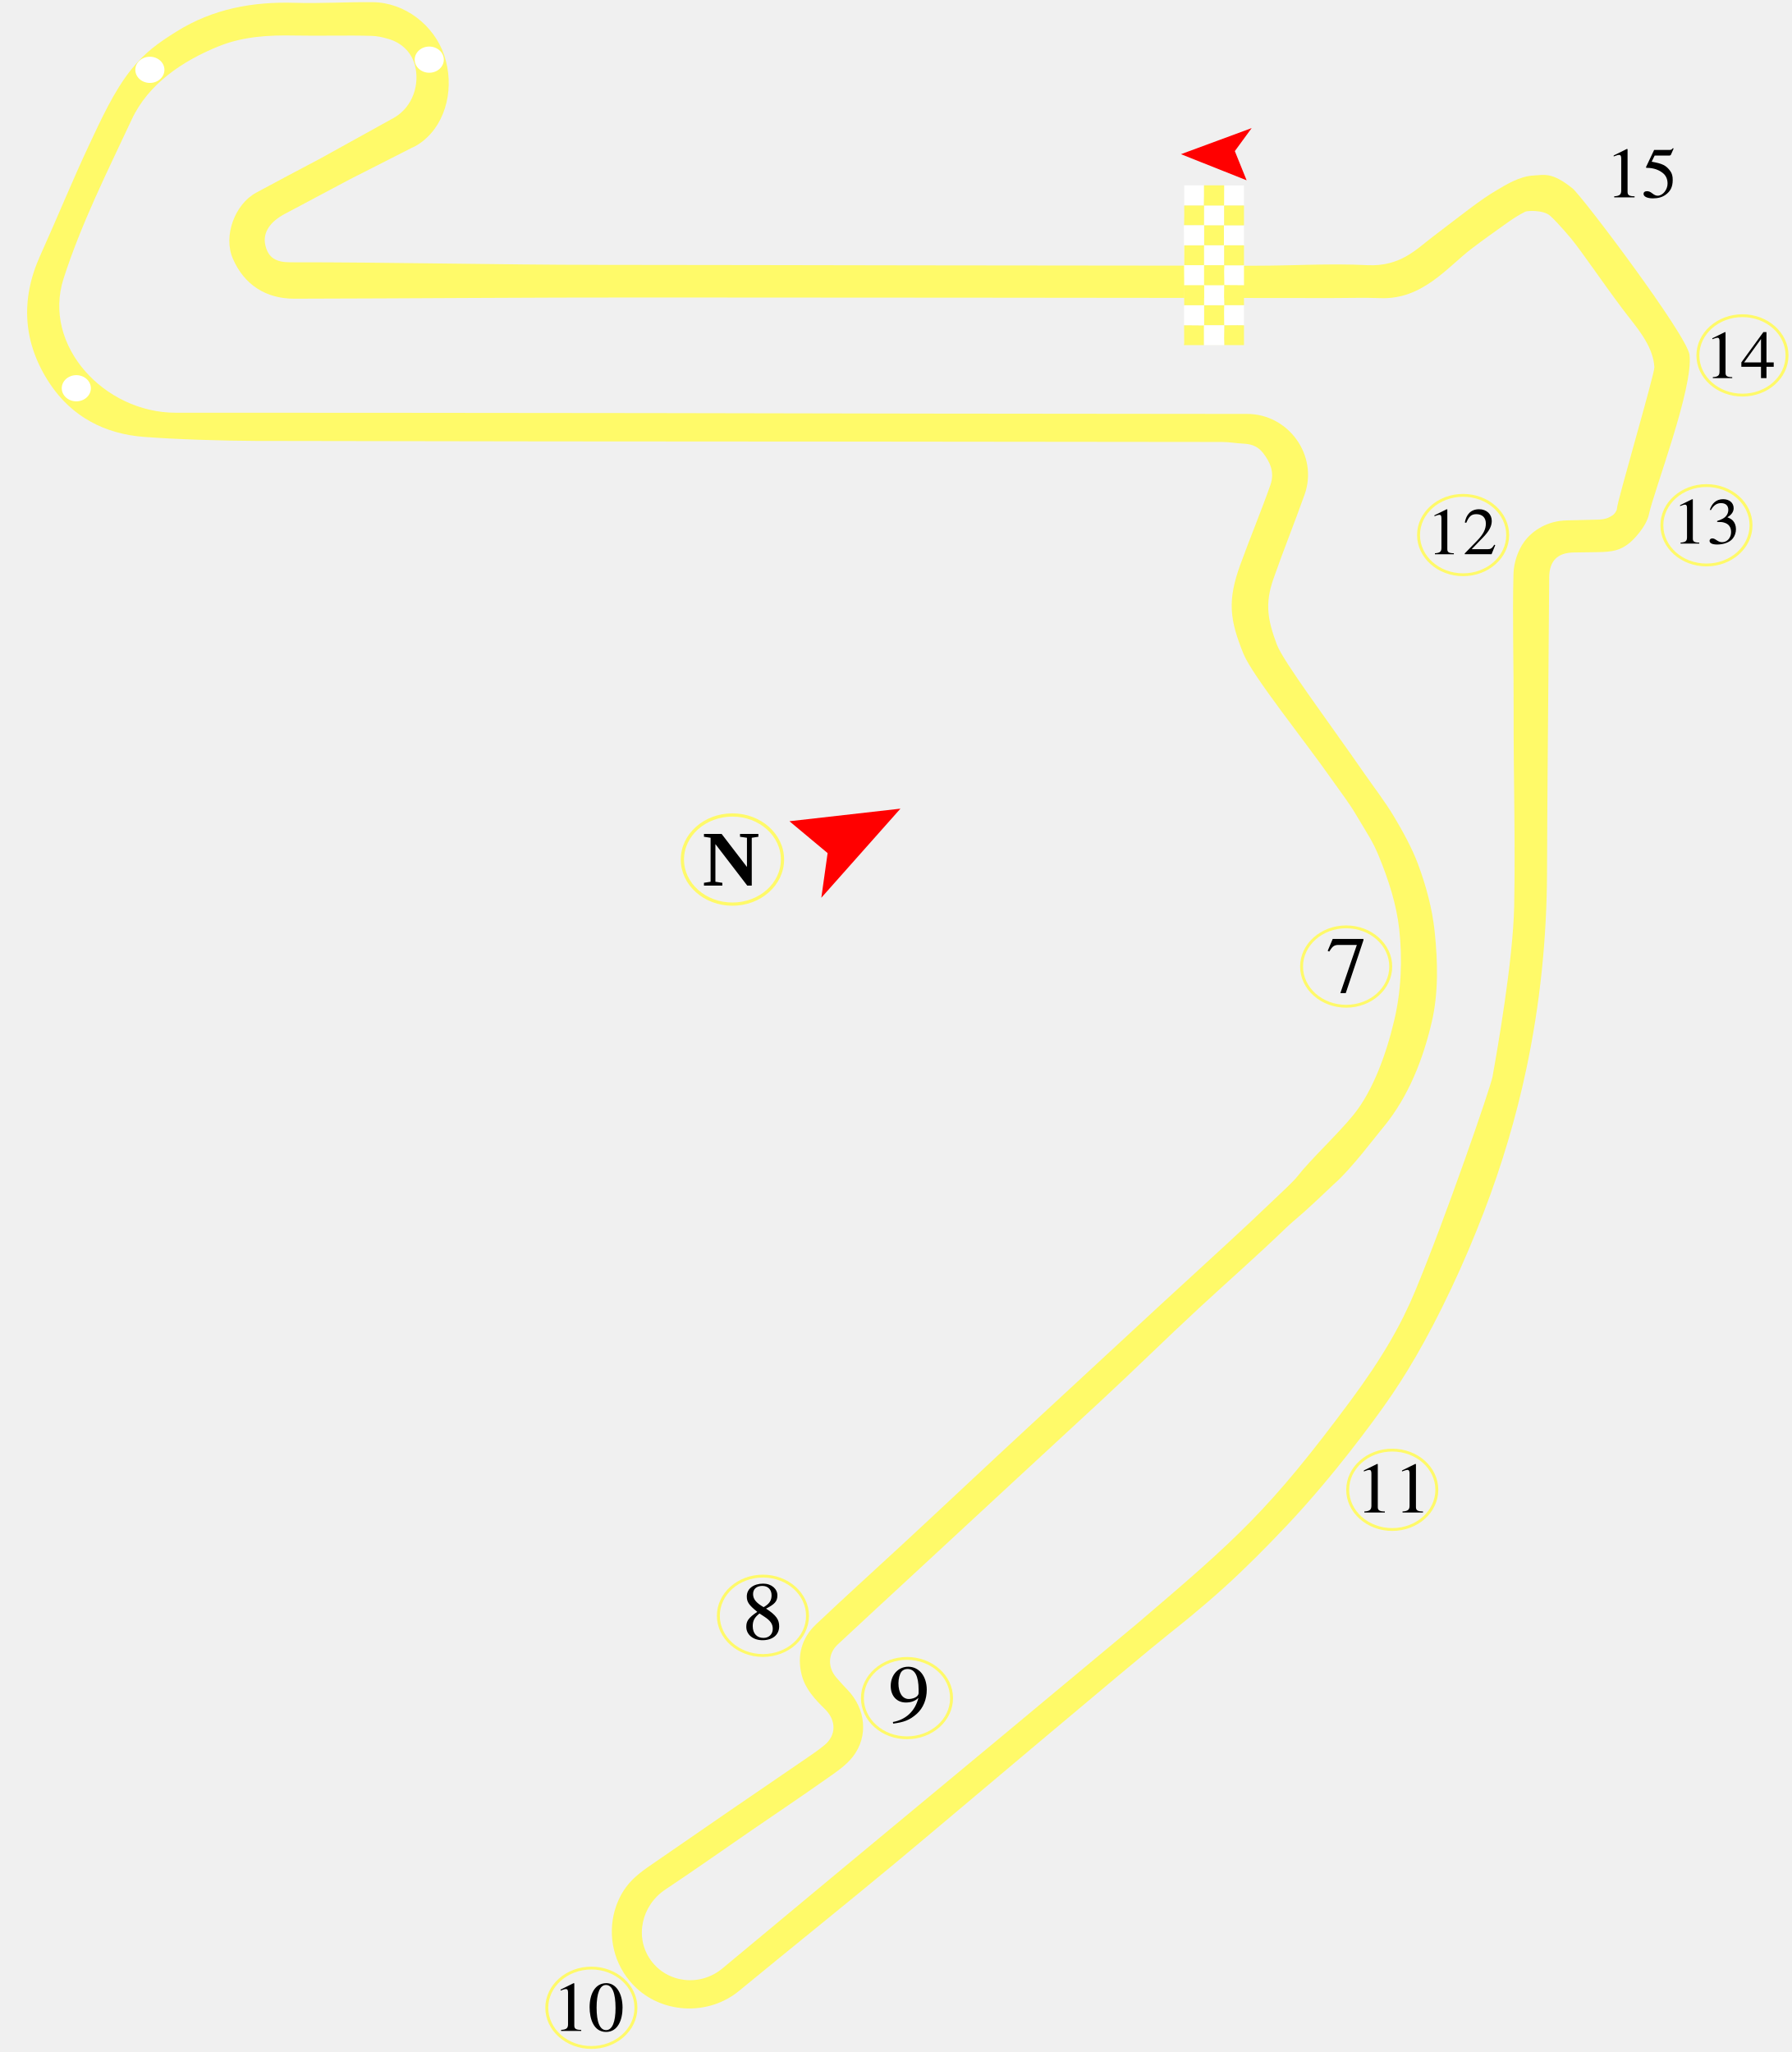
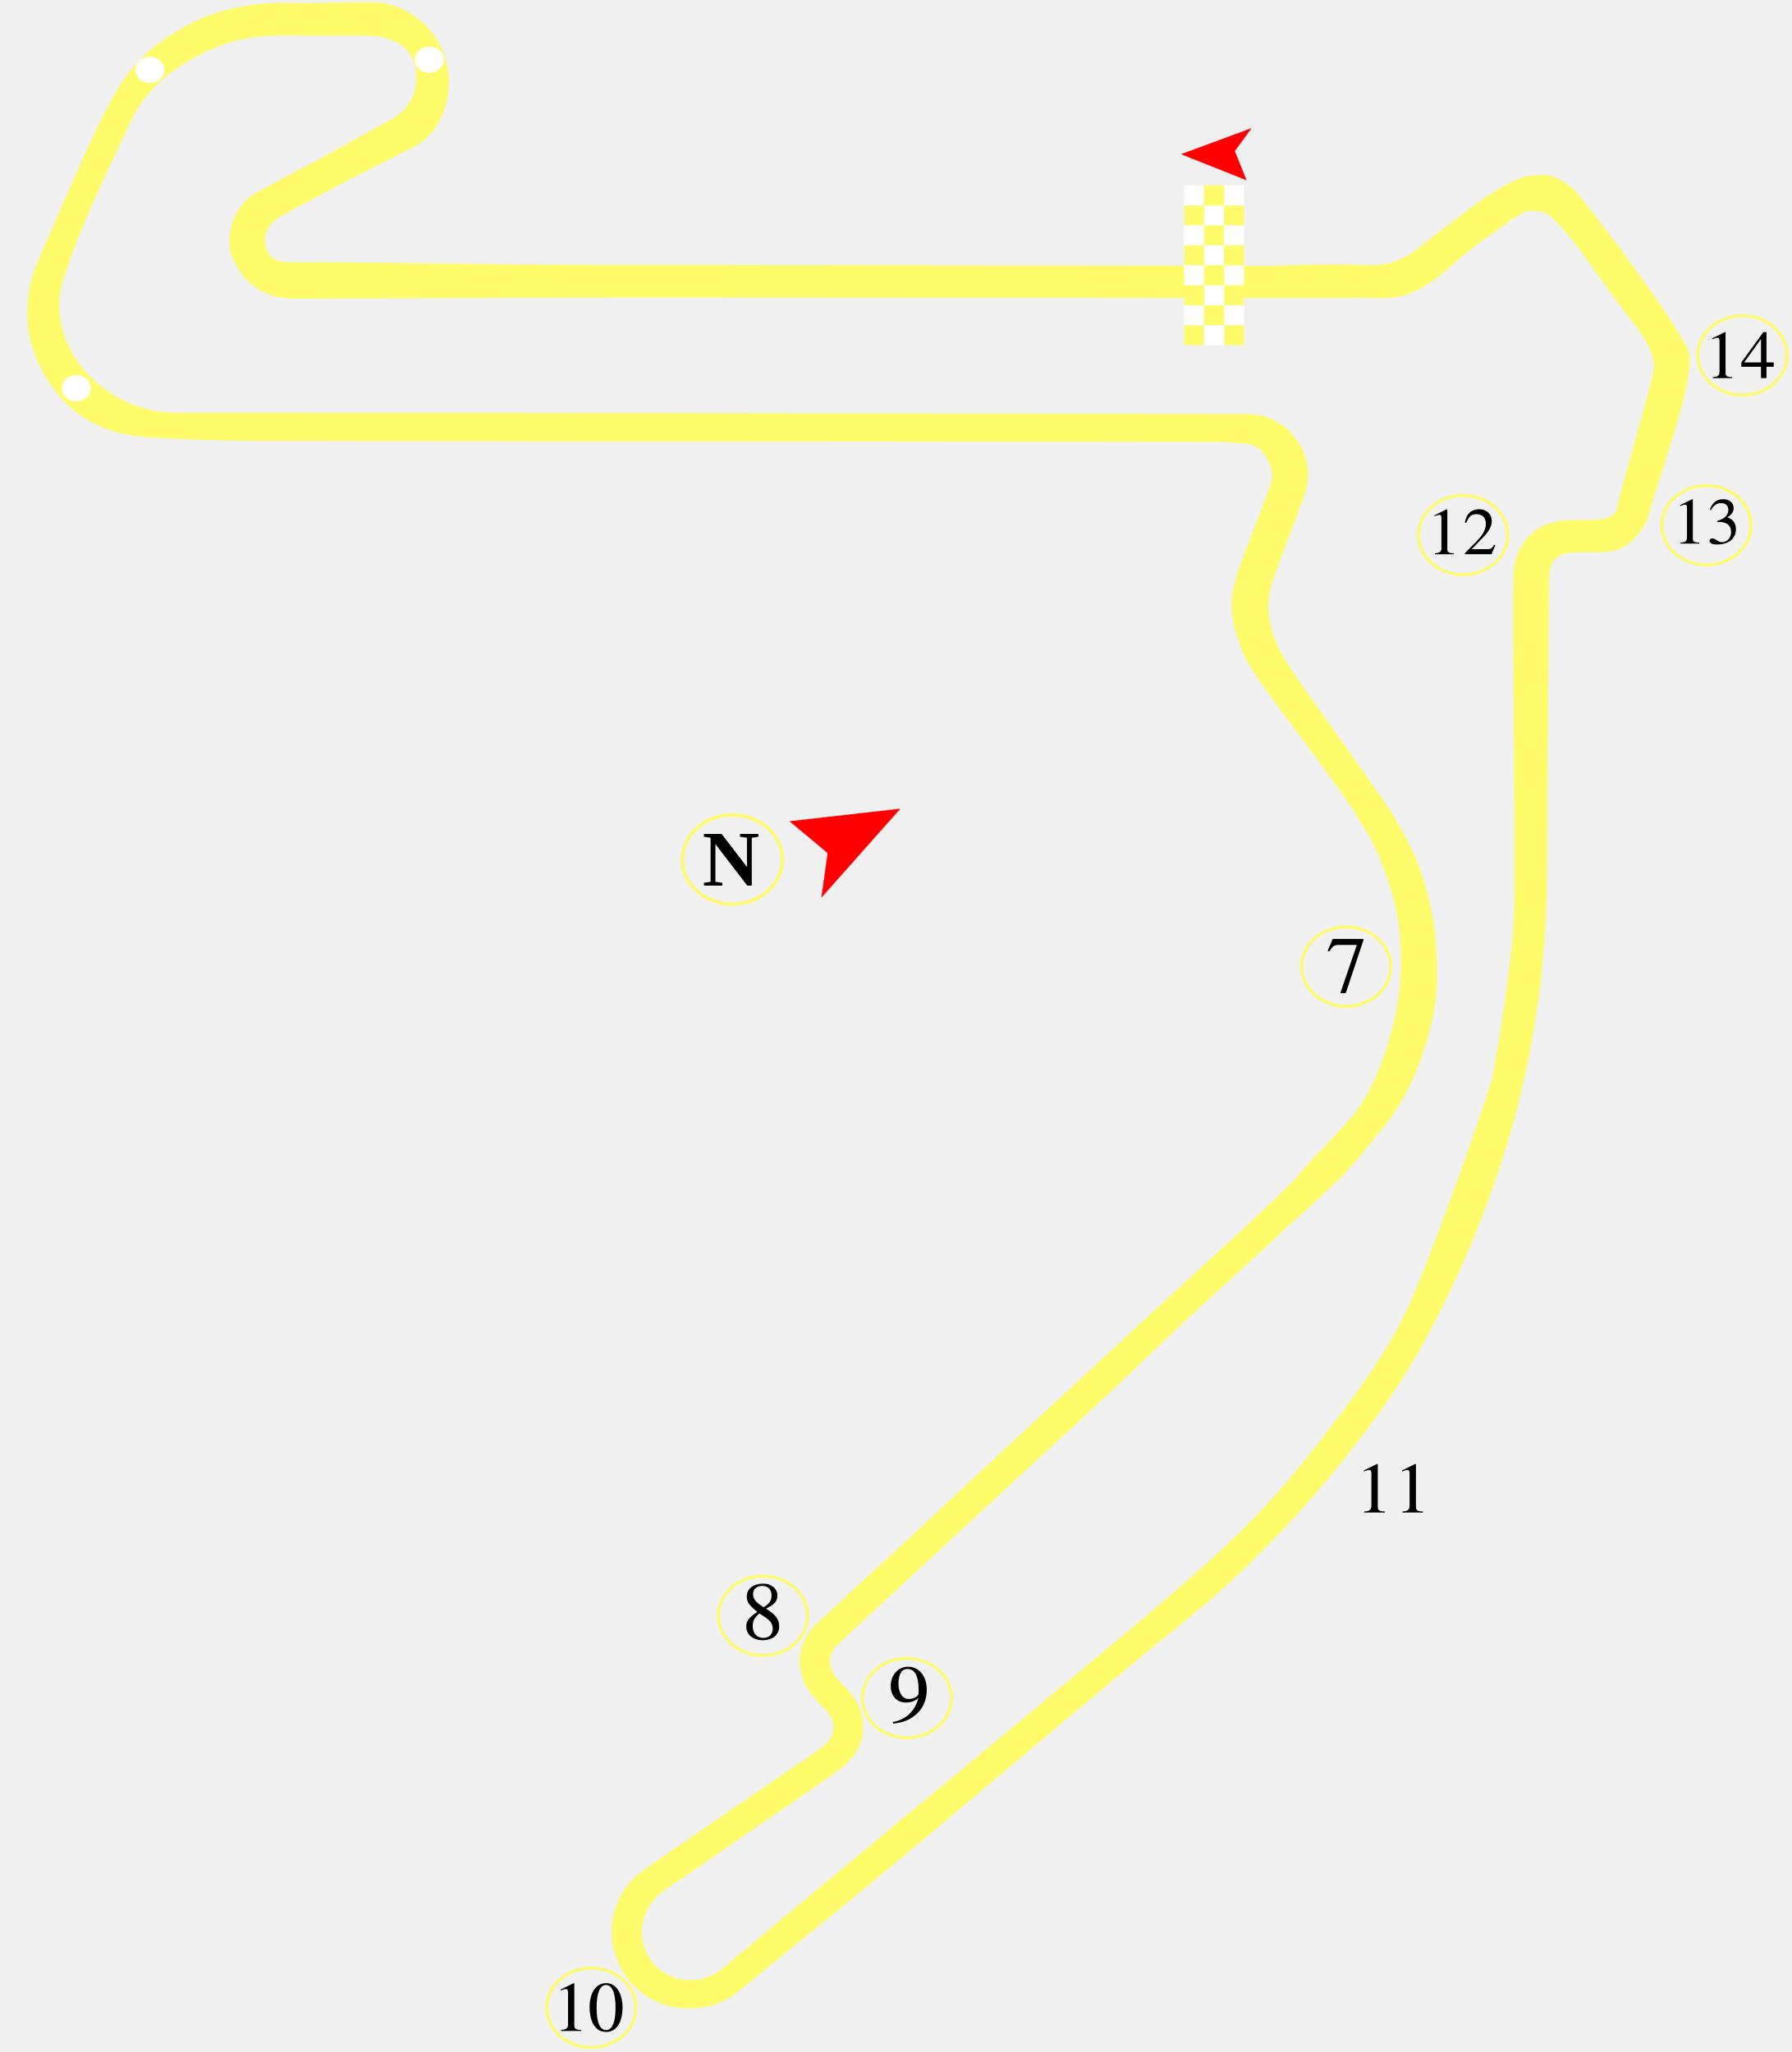
<svg xmlns="http://www.w3.org/2000/svg" width="230.373mm" height="263.863mm" viewBox="0 0 230.373 263.863" version="1.1" id="svg1" xml:space="preserve">
  <defs id="defs1" />
  <g id="layer1" transform="translate(58.30594,94.57387)">
    <g id="g34" transform="matrix(1.914917,0,0,1.914917,-92.89046,-26.63857)">
      <path style="font-size:4.237px;fill:#ff0000;stroke:none;stroke-width:1.027;stroke-dasharray:none" d="m 77.123,19.48 -5.233,6.073 0.416,-3.043 -2.525,-2.172 z" id="path22" transform="matrix(1.015067,0,0,0.9851566,0.2338607,-0.3661521)" />
      <g id="g33" transform="matrix(0.5863315,0,0,0.5863315,1.79094,31.65331)">
        <path style="font-weight:bold;font-size:9.033px;font-family:'Nimbus Roman No9 L';-inkscape-font-specification:'Nimbus Roman No9 L Bold';stroke-width:2.266" d="m 113.285,-18.544 -0.794,-0.115 v -0.322 h 2.104 v 0.322 l -0.759,0.115 v 5.478 h -0.516 l -3.648,-4.755 v 4.314 l 0.794,0.119 v 0.322 h -2.104 v -0.322 l 0.759,-0.119 v -5.037 l -0.759,-0.115 v -0.322 h 2.025 l 2.898,3.78 z" id="text33" />
        <ellipse style="fill:none;stroke:#fffa69;stroke-width:0.371;stroke-dasharray:none" id="ellipse33" cx="111.623" cy="-16.05" rx="5.731" ry="5.105" />
      </g>
    </g>
    <g id="layer1-5" transform="translate(-193.3339,-234.0117)" />
    <path id="path1" d="m -7.644,-79.433 c 2.471,-1.427 3.334,-4.38 2.671,-6.801 -0.468,-1.71 -1.793,-2.882 -3.409,-3.34 -0.836,-0.237 -1.375,-0.362 -2.157,-0.387 -2.941,-0.094 -6.631,0.023 -9.945,-0.044 -3.31,-0.066 -6.585,0.124 -9.683,1.374 -4.68,1.889 -9.068,4.85 -11.197,9.41 -3.029,6.489 -6.492,13.367 -8.771,20.479 -2.755,8.599 5.226,17.239 14.425,17.242 8.596,0.003 17.192,7.59e-4 25.788,0.007 11.883,0.009 23.765,0.019 35.648,0.037 11.56,0.017 23.121,0.049 34.681,0.065 13.878,0.019 27.755,0.027 41.632,0.042 5.345,0.006 9.181,5.362 7.39,10.38 -1.293,3.623 -2.734,7.194 -4.003,10.825 -1.125,3.219 -0.74,5.297 0.449,8.479 0.797,2.133 6.832,10.185 11.194,16.487 1.298,1.876 2.686,3.65 3.865,5.622 1.004,1.679 2.303,3.993 3.098,6.145 1.027,2.776 1.815,5.679 2.123,8.623 0.405,3.876 0.506,7.891 -0.385,11.685 -1.116,4.75 -2.96,9.467 -6.081,13.314 -1.097,1.287 -4.197,5.489 -6.53,7.518 -0.325,0.32 -2.684,2.55 -3.736,3.488 -0.637,0.568 -1.741,1.487 -2.311,2.037 -3.856,3.717 -7.28,6.698 -11.213,10.337 -4.382,4.053 -8.236,7.877 -12.615,11.933 -3.629,3.361 -7.267,6.713 -10.897,10.072 -4.402,4.073 -8.802,8.149 -13.202,12.224 -3.262,3.021 -6.533,6.033 -9.782,9.068 -1.264,1.181 -1.313,2.944 -0.168,4.265 0.46,0.531 0.934,1.053 1.422,1.559 2.337,2.422 2.739,5.961 0.695,8.6 -0.921,1.19 -2.289,2.068 -3.547,2.956 -3.182,2.247 -6.418,4.415 -9.629,6.621 -3.645,2.504 -7.255,5.059 -10.936,7.509 -3.087,2.055 -3.983,6.175 -1.863,9.102 2.125,2.934 6.327,3.426 9.197,1.048 4.661,-3.862 9.303,-7.746 13.959,-11.614 7.131,-5.925 14.266,-11.846 21.401,-17.766 1.315,-1.092 17.442,-14.511 18.046,-15.027 12.737,-10.868 16.914,-14.524 27.301,-28.521 4.212,-5.676 6.599,-9.929 8.371,-14.192 3.954,-9.513 9.703,-26.226 9.94,-27.543 0.586,-3.258 2.647,-14.92 2.786,-21.946 0.167,-8.418 -0.095,-16.621 -0.069,-25.042 0.018,-5.78 -0.169,-11.951 -0.021,-17.678 0.036,-1.399 0.555,-3.005 1.382,-4.134 1.134,-1.549 3.103,-2.694 5.443,-2.741 1.29,-0.026 2.756,-0.066 4.046,-0.1 1.072,-0.029 1.495,-0.31 1.905,-0.581 0.208,-0.138 0.537,-0.579 0.533,-0.87 -0.01,-0.775 4.854,-17.323 4.807,-18.148 -0.164,-2.875 -2.42,-5.26 -4.047,-7.431 -2.81,-3.751 -5.142,-7.24 -6.601,-9.041 0,0 -1.731,-2.092 -2.759,-3.007 -0.868,-0.772 -2.942,-0.646 -3.193,-0.521 -0.931,0.468 -1.646,0.949 -2.557,1.597 -0.627,0.446 -1.354,0.967 -2.278,1.631 -0.582,0.418 -1.326,0.97 -2.067,1.532 -3.058,2.319 -6.285,6.557 -11.678,6.357 -2.14,-0.079 -4.284,-0.007 -6.426,-0.009 -15.316,-0.017 -30.632,-0.035 -45.948,-0.048 -14.053,-0.011 -28.105,-0.013 -42.158,-0.025 -14.377,-0.013 -30.813,0.127 -45.19,0.153 -3.59,0.006 -6.436,-1.777 -7.888,-5.192 -1.228,-2.886 0.262,-6.937 3.009,-8.433 2.763,-1.504 5.552,-2.96 8.33,-4.437 m 3.718,2.715 c -2.854,1.518 -5.525,2.945 -8.382,4.459 -1.729,0.916 -2.887,2.302 -2.473,4.04 0.375,1.571 1.335,2.171 3.189,2.169 12.528,-0.016 27.115,0.328 39.643,0.332 13.585,0.004 27.17,0.042 40.755,0.06 14.553,0.019 29.106,0.036 43.659,0.047 4.987,0.004 9.485,-0.312 14.471,-0.071 4.199,0.203 6.279,-2.053 8.29,-3.58 4.028,-3.059 6.204,-4.832 8.36,-6.088 1.065,-0.62 2.865,-1.779 4.71,-1.861 1.349,-0.06 2.309,-0.488 4.973,1.645 1.258,1.007 14.718,18.872 15.052,21.4 0.552,4.19 -4.596,17.569 -5.216,20.535 -0.325,1.554 -2.003,3.341 -2.718,3.845 -0.977,0.69 -1.739,0.985 -3.89,1.007 -1.027,0.011 -2.054,0.03 -3.082,0.044 -2.053,0.03 -3.107,1.084 -3.129,3.165 -0.036,3.491 -0.059,6.983 -0.085,10.475 -0.069,9.154 -0.167,18.307 -0.196,27.461 -0.027,8.544 -0.897,16.992 -2.669,25.348 -1.322,6.23 -3.152,12.351 -5.413,18.258 -1.291,3.373 -2.671,6.634 -4.233,9.936 -3.261,6.895 -6.004,11.412 -8.646,15.123 -1.29,1.813 -6.347,8.831 -12.427,15.279 -2.643,2.803 -5.355,5.526 -7.849,7.794 -3.364,3.06 -6.237,5.313 -7.107,6.004 -5.012,3.98 -28.443,23.859 -35.598,29.802 -6.48,5.382 -13.442,10.966 -19.946,16.319 -3.836,3.158 -9.603,2.967 -13.179,-0.348 -2.642,-2.45 -3.681,-6.056 -2.948,-9.4 0.277,-1.263 0.793,-2.491 1.598,-3.592 1.014,-1.385 2.427,-2.316 3.806,-3.263 3.284,-2.253 6.416,-4.429 9.699,-6.684 3.21,-2.206 6.604,-4.505 9.814,-6.711 0.771,-0.53 1.474,-1.012 2.195,-1.606 1.543,-1.271 1.522,-3.184 0.081,-4.61 -1.306,-1.292 -2.543,-2.586 -3.009,-4.415 -0.627,-2.459 -0.008,-4.752 1.817,-6.48 3.675,-3.481 7.468,-6.912 11.184,-10.349 5.498,-5.086 10.661,-9.97 16.161,-15.054 5.887,-5.441 11.155,-10.334 17.042,-15.774 3.424,-3.164 8.174,-7.478 11.479,-10.575 0.935,-0.876 1.963,-1.871 2.752,-2.611 1.124,-1.053 2.845,-2.676 3.289,-3.25 1.715,-2.213 5.152,-5.38 7.23,-7.937 2.51,-3.089 4.244,-7.911 5.253,-12.233 0.883,-3.783 1.043,-7.776 0.619,-11.637 -0.353,-3.217 -1.383,-6.357 -2.607,-9.354 -0.8,-1.959 -1.42,-2.79 -3.066,-5.561 -0.809,-1.362 -1.881,-2.74 -3.065,-4.43 -3.379,-4.825 -10.127,-13.223 -11.277,-16.04 -1.805,-4.421 -2.079,-6.905 -0.419,-11.473 1.273,-3.506 2.634,-6.75 3.877,-10.266 0.6,-1.697 -0.142,-3.063 -0.935,-4.088 -0.549,-0.711 -1.276,-1.162 -2.521,-1.218 -1.113,-0.05 -1.733,-0.215 -2.848,-0.216 -15.785,-0.017 -31.57,-0.037 -47.355,-0.05 -13.086,-0.012 -26.172,-0.012 -39.257,-0.026 -12.527,-0.013 -25.055,-0.031 -37.582,-0.06 -4.107,-0.009 -10.289,-0.204 -14.373,-0.519 -4.996,-0.385 -9.226,-2.587 -12.043,-6.81 -3.477,-5.212 -3.843,-10.801 -1.26,-16.51 2.117,-4.679 4.128,-9.634 6.313,-14.279 1.469,-3.122 3.184,-6.91 5.413,-9.668 1.766,-2.185 3.415,-3.367 5.801,-4.858 4.678,-2.923 9.8,-3.857 15.241,-3.689 3.337,0.104 6.683,-0.121 10.023,-0.081 4.066,0.049 7.844,2.934 9.158,6.846 1.315,3.916 0.373,8.573 -2.792,11.049 -0.366,0.286 -0.804,0.59 -1.384,0.832" style="fill:#fffa69;fill-opacity:1;fill-rule:nonzero;stroke:none;stroke-width:0.353" />
    <g id="text20" style="font-size:4.237px;stroke-width:0.353" transform="matrix(1.015067,0,0,0.9851566,0.2338608,-0.3661525)">
      <path style="fill:#ff0000;stroke:none;stroke-width:1.245;stroke-dasharray:none" d="m 91.915,-75.502 8.958,-3.407 -2.133,3.006 1.493,3.808 z" id="path21" />
      <path style="font-size:15.184px;font-family:STIX;stroke-width:0.249" d="m 41.024,116.653 c 0,-0.856 -0.343,-1.434 -1.659,-2.312 1.06,-0.567 1.434,-0.931 1.434,-1.734 0,-0.835 -0.739,-1.531 -1.798,-1.531 -1.188,0 -2.077,0.642 -2.077,1.67 0,0.696 0.225,1.103 1.327,2.012 -1.145,0.803 -1.392,1.22 -1.392,1.959 0,1.006 0.846,1.745 2.055,1.745 1.285,0 2.109,-0.706 2.109,-1.809 z m -0.963,-4.046 c 0,0.664 -0.278,1.113 -1.006,1.541 -0.942,-0.557 -1.338,-1.049 -1.338,-1.713 0,-0.664 0.46,-1.06 1.177,-1.06 0.728,0 1.167,0.492 1.167,1.231 z m -0.899,2.794 c 0.728,0.492 1.049,0.921 1.049,1.584 0,0.696 -0.482,1.177 -1.177,1.177 -0.814,0 -1.359,-0.557 -1.359,-1.541 0,-0.696 0.225,-1.135 0.856,-1.649 z" id="path8" />
      <path style="font-size:15.184px;font-family:STIX;stroke-width:0.247" d="m 55.461,129.35 c 1.383,-0.192 2.075,-0.447 2.98,-1.266 0.851,-0.777 1.277,-1.937 1.277,-3.16 0,-0.894 -0.255,-1.66 -0.681,-2.192 -0.415,-0.511 -0.99,-0.809 -1.671,-0.809 -1.266,0 -2.213,1.075 -2.213,2.511 0,1.298 0.766,2.16 1.915,2.16 0.628,0 1.139,-0.16 1.596,-0.607 -0.426,1.745 -1.617,2.862 -3.235,3.15 z m 3.224,-4.012 c 0,0.564 -0.777,0.798 -1.245,0.798 -0.798,0 -1.309,-0.798 -1.309,-2.064 0,-0.575 0.16,-1.202 0.372,-1.49 0.181,-0.234 0.458,-0.362 0.777,-0.362 0.926,0 1.405,0.915 1.405,2.703 z" id="path9" />
      <path style="font-size:15.184px;font-family:STIX;stroke-width:0.215" d="m 15.951,169.464 v -0.138 c -0.692,0 -0.877,-0.166 -0.877,-0.563 v -5.51 l -0.083,-0.028 -1.652,0.84 v 0.129 l 0.249,-0.092 c 0.166,-0.065 0.323,-0.111 0.415,-0.111 0.194,0 0.277,0.138 0.277,0.452 v 4.144 c 0,0.508 -0.194,0.701 -0.877,0.738 v 0.138 z m 5.233,-3.046 c 0,-1.892 -0.84,-3.193 -2.049,-3.193 -1.486,0 -2.123,1.504 -2.123,3.138 0,1.514 0.508,3.23 2.086,3.23 1.504,0 2.086,-1.587 2.086,-3.175 z m -0.886,0.046 c 0,1.827 -0.415,2.889 -1.2,2.889 -0.794,0 -1.2,-1.052 -1.2,-2.926 0,-1.874 0.415,-2.963 1.181,-2.963 0.812,0 1.218,1.08 1.218,3 z" id="path10" />
      <path style="font-size:15.184px;font-family:STIX;stroke-width:0.202" d="m 126.481,-23.285 v -0.13 c -0.651,0 -0.825,-0.156 -0.825,-0.53 v -5.185 l -0.078,-0.026 -1.555,0.79 v 0.122 l 0.234,-0.087 c 0.156,-0.061 0.304,-0.104 0.391,-0.104 0.182,0 0.261,0.13 0.261,0.426 v 3.899 c 0,0.478 -0.182,0.66 -0.825,0.695 v 0.13 z m 5.246,-1.19 -0.122,-0.052 c -0.287,0.486 -0.469,0.582 -0.834,0.582 h -2.032 l 1.433,-1.529 c 0.773,-0.816 1.112,-1.468 1.112,-2.154 0,-0.86 -0.625,-1.529 -1.607,-1.529 -1.068,0 -1.624,0.712 -1.806,1.728 l 0.182,0.043 c 0.347,-0.851 0.651,-1.129 1.277,-1.129 0.738,0 1.207,0.434 1.207,1.225 0,0.738 -0.313,1.398 -1.129,2.258 l -1.546,1.641 v 0.104 h 3.396 z" id="path12" />
      <path style="font-size:15.184px;font-family:STIX;stroke-width:0.199" d="m 157.568,-24.675 v -0.129 c -0.643,0 -0.815,-0.154 -0.815,-0.523 v -5.119 l -0.077,-0.026 -1.535,0.78 v 0.12 l 0.231,-0.086 c 0.154,-0.06 0.3,-0.103 0.386,-0.103 0.18,0 0.257,0.129 0.257,0.42 v 3.85 c 0,0.472 -0.18,0.652 -0.815,0.686 v 0.129 z m 1.475,-4.373 c 0.352,-0.634 0.746,-0.909 1.277,-0.909 0.566,0 0.926,0.292 0.926,0.875 0,0.523 -0.274,0.909 -0.694,1.149 -0.171,0.103 -0.394,0.197 -0.72,0.309 v 0.12 c 0.489,0 0.686,0.026 0.875,0.086 0.592,0.171 0.892,0.592 0.892,1.243 0,0.729 -0.48,1.312 -1.115,1.312 -0.24,0 -0.42,-0.043 -0.737,-0.266 -0.24,-0.171 -0.377,-0.223 -0.523,-0.223 -0.197,0 -0.352,0.129 -0.352,0.309 0,0.309 0.334,0.489 0.96,0.489 0.763,0 1.578,-0.249 1.989,-0.797 0.249,-0.326 0.394,-0.746 0.394,-1.2 0,-0.446 -0.137,-0.84 -0.377,-1.106 -0.18,-0.189 -0.334,-0.292 -0.712,-0.454 0.574,-0.343 0.797,-0.772 0.797,-1.183 0,-0.703 -0.54,-1.175 -1.337,-1.175 -0.892,0 -1.432,0.574 -1.68,1.389 z" id="path13" />
      <path style="font-size:15.184px;font-family:STIX;stroke-width:0.207" d="m 161.742,-46.27 v -0.133 c -0.667,0 -0.845,-0.16 -0.845,-0.543 v -5.31 l -0.08,-0.027 -1.592,0.809 v 0.125 l 0.24,-0.089 c 0.16,-0.062 0.311,-0.107 0.4,-0.107 0.187,0 0.267,0.133 0.267,0.436 v 3.993 c 0,0.489 -0.187,0.676 -0.845,0.712 v 0.133 z m 5.256,-1.485 v -0.569 h -0.916 v -3.958 h -0.391 l -2.793,3.958 v 0.569 h 2.49 v 1.485 h 0.694 v -1.485 z m -1.61,-0.569 h -2.135 l 2.135,-3.051 z" id="path14" />
      <g id="g1">
        <path style="font-size:15.184px;font-family:STIX;stroke-width:0.245" d="m 115.029,27.099 v -0.169 h -3.893 l -0.633,1.551 0.19,0.095 c 0.443,-0.717 0.622,-0.865 1.234,-0.865 h 2.268 l -2.089,6.288 h 0.686 z" id="path7" />
        <ellipse style="fill:none;stroke:#fffa69;stroke-width:0.371;stroke-dasharray:none" id="ellipse23" cx="112.841" cy="30.533" rx="5.646" ry="5.182" />
      </g>
      <ellipse style="fill:none;stroke:#fffa69;stroke-width:0.371;stroke-dasharray:none" id="ellipse24" cx="38.967" cy="115.276" rx="5.646" ry="5.182" />
      <ellipse style="fill:none;stroke:#fffa69;stroke-width:0.371;stroke-dasharray:none" id="ellipse25" cx="57.213" cy="126.019" rx="5.646" ry="5.182" />
      <ellipse style="fill:none;stroke:#fffa69;stroke-width:0.371;stroke-dasharray:none" id="ellipse26" cx="17.235" cy="166.439" rx="5.646" ry="5.182" />
      <ellipse style="fill:none;stroke:#fffa69;stroke-width:0.371;stroke-dasharray:none" id="ellipse28" cx="127.656" cy="-25.79" rx="5.646" ry="5.182" />
      <ellipse style="fill:none;stroke:#fffa69;stroke-width:0.371;stroke-dasharray:none" id="ellipse29" cx="158.478" cy="-27.066" rx="5.646" ry="5.182" />
      <ellipse style="fill:none;stroke:#fffa69;stroke-width:0.371;stroke-dasharray:none" id="ellipse30" cx="163.04" cy="-49.238" rx="5.646" ry="5.182" />
      <path style="font-size:15.184px;font-family:STIX;stroke-width:0.218" d="m 117.74,101.796 v -0.141 c -0.704,0 -0.892,-0.169 -0.892,-0.572 v -5.603 l -0.085,-0.028 -1.68,0.854 v 0.131 l 0.253,-0.094 c 0.169,-0.066 0.328,-0.113 0.422,-0.113 0.197,0 0.282,0.141 0.282,0.46 v 4.214 c 0,0.516 -0.197,0.713 -0.892,0.751 v 0.141 z m 4.833,0 v -0.141 c -0.704,0 -0.892,-0.169 -0.892,-0.572 v -5.603 l -0.085,-0.028 -1.68,0.854 v 0.131 l 0.253,-0.094 c 0.169,-0.066 0.328,-0.113 0.422,-0.113 0.197,0 0.282,0.141 0.282,0.46 v 4.214 c 0,0.516 -0.197,0.713 -0.892,0.751 v 0.141 z" id="path11" />
-       <ellipse style="fill:none;stroke:#fffa69;stroke-width:0.371;stroke-dasharray:none" id="ellipse27" cx="118.681" cy="98.831" rx="5.646" ry="5.182" />
-       <path style="font-size:15.184px;font-family:STIX;stroke-width:0.217" d="m 149.374,-69.868 v -0.14 c -0.701,0 -0.888,-0.168 -0.888,-0.57 v -5.581 l -0.084,-0.028 -1.673,0.851 v 0.131 l 0.252,-0.093 c 0.168,-0.065 0.327,-0.112 0.421,-0.112 0.196,0 0.28,0.14 0.28,0.458 v 4.198 c 0,0.514 -0.196,0.71 -0.888,0.748 v 0.14 z m 4.945,-6.366 -0.084,-0.065 c -0.15,0.196 -0.234,0.243 -0.449,0.243 h -1.935 l -1.019,2.216 c 0,0 -0.009,0.028 -0.009,0.047 0,0.056 0.028,0.075 0.112,0.075 0.897,0 1.552,0.299 1.991,0.654 0.421,0.337 0.626,0.804 0.626,1.402 0,0.804 -0.608,1.58 -1.262,1.58 -0.187,0 -0.402,-0.084 -0.664,-0.299 -0.299,-0.243 -0.477,-0.29 -0.692,-0.29 -0.262,0 -0.421,0.122 -0.421,0.355 0,0.355 0.486,0.58 1.187,0.58 0.636,0 1.15,-0.14 1.589,-0.458 0.636,-0.467 0.916,-1.047 0.916,-1.945 0,-0.495 -0.084,-0.851 -0.327,-1.187 -0.533,-0.739 -1,-0.944 -2.337,-1.197 l 0.374,-0.795 h 1.814 c 0.15,0 0.224,-0.056 0.252,-0.122 z" id="path15" />
      <ellipse style="fill:#ffffff;stroke-width:0.199" id="ellipse34" cx="-3.299" cy="-87.841" rx="1.843" ry="1.709" />
      <ellipse style="fill:#ffffff;stroke-width:0.199" id="ellipse35" cx="-38.687" cy="-86.512" rx="1.843" ry="1.709" />
      <ellipse style="fill:#ffffff;stroke-width:0.199" id="ellipse36" cx="-48.005" cy="-44.95" rx="1.843" ry="1.709" />
    </g>
    <g id="g20">
      <path id="path33" d="m 93.909,-50.199 c 0.866,0 1.731,0 2.597,0" style="fill:#ffffff;fill-opacity:1;fill-rule:nonzero;stroke:none;stroke-width:0.353" />
      <path id="path34" d="m 101.637,-65.599 v 2.588 c -0.026,-0.006 -0.053,-0.016 -0.079,-0.016 -0.792,-0.002 -1.584,-0.004 -2.376,-0.003 -0.031,0 -0.063,0.015 -0.093,0.023 v 2.546 l 0.005,-0.005 c -0.865,0.002 -1.73,0.005 -2.595,0.007 v -2.598 c 0.073,0.009 0.147,0.024 0.22,0.024 0.643,0.002 1.286,0.001 1.929,7.06e-4 H 99.056 v -2.561 h -2.558 c 0.003,-0.851 -0.003,-1.683 -5.35e-4,-2.534 l 0.009,-0.026 c 0.074,-0.006 0.141,-0.003 0.215,-0.003 0.689,-0.001 1.378,-7.05e-4 2.067,-7.05e-4 h 0.27 c 0.005,-0.084 0.012,-0.144 0.012,-0.203 7.05e-4,-0.498 -0.003,-0.996 3.53e-4,-1.494 0.002,-0.292 0.012,-0.585 0.018,-0.877 h 2.547 v 2.587 h -2.549 v 2.547 z" style="fill:#ffffff;fill-opacity:1;fill-rule:nonzero;stroke:none;stroke-width:0.353" />
      <path id="path35" d="m 93.954,-69.575 c -0.003,-0.389 0.006,-0.774 -3.1e-5,-1.163 h 2.547 c -0.001,0.864 -0.002,1.728 -0.003,2.592 l 0.006,-0.006 -2.55,0.005" style="fill:#ffffff;fill-opacity:1;fill-rule:nonzero;stroke:none;stroke-width:0.35" />
      <path id="path36" d="m 101.637,-55.331 v 2.588 c -0.278,-0.004 -0.557,-0.012 -0.835,-0.011 -0.57,0.002 -1.141,0.009 -1.712,0.014 -0.006,-0.552 -0.015,-1.103 -0.016,-1.656 -7.06e-4,-0.313 0.011,-0.626 0.017,-0.939 0.849,0.001 1.697,0.003 2.546,0.004" style="fill:#ffffff;fill-opacity:1;fill-rule:nonzero;stroke:none;stroke-width:0.353" />
      <path id="path37" d="m 101.637,-60.465 v 2.588 c -0.776,-0.005 -1.552,-0.009 -2.327,-0.016 -0.073,-3.53e-4 -0.147,-0.015 -0.22,-0.023 -0.006,-0.592 -0.014,-1.185 -0.016,-1.777 -7.06e-4,-0.258 0.013,-0.516 0.02,-0.774 l -0.005,0.005 z" style="fill:#ffffff;fill-opacity:1;fill-rule:nonzero;stroke:none;stroke-width:0.353" />
      <path id="path38" d="m 99.09,-50.2 2.546,0.003" style="fill:#ffffff;fill-opacity:1;fill-rule:nonzero;stroke:none;stroke-width:0.353" />
      <path id="path39" d="m 101.637,-60.465 -2.548,0.003 v -2.546 c 0.03,-0.008 0.061,-0.023 0.093,-0.023 0.792,0 1.584,0.001 2.376,0.003 0.026,3.52e-4 0.053,0.011 0.079,0.016 z" style="fill:#fffa69;fill-opacity:1;fill-rule:nonzero;stroke:none;stroke-width:0.353" />
      <path id="path40" d="m 99.09,-57.916 c 0.073,0.008 0.147,0.022 0.22,0.023 0.776,0.007 1.551,0.011 2.327,0.016 v 2.546 c -0.849,-0.001 -1.697,-0.002 -2.546,-0.003 l 0.004,0.006 c -0.006,-0.367 -0.018,-0.735 -0.018,-1.102 7.06e-4,-0.498 0.011,-0.996 0.017,-1.493 0,0 -0.005,0.007 -0.005,0.007" style="fill:#fffa69;fill-opacity:1;fill-rule:nonzero;stroke:none;stroke-width:0.353" />
      <path id="path41" d="m 101.637,-50.197 -2.546,-0.003 0.004,0.006 c -0.006,-0.299 -0.019,-0.598 -0.018,-0.897 0.001,-0.551 0.011,-1.103 0.017,-1.654 l -0.004,0.005 c 0.57,-0.005 1.141,-0.012 1.712,-0.014 0.278,-0.001 0.557,0.007 0.835,0.011 z" style="fill:#fffa69;fill-opacity:1;fill-rule:nonzero;stroke:none;stroke-width:0.353" />
      <path id="path42" d="m 101.637,-65.599 h -2.549 v -2.547 h 2.549 z" style="fill:#fffa69;fill-opacity:1;fill-rule:nonzero;stroke:none;stroke-width:0.353" />
      <path id="path43" d="m 96.506,-50.199 -0.006,0.005 c 0.865,0 1.73,0 2.595,0 l -0.004,-0.006" style="fill:#fffa69;fill-opacity:1;fill-rule:nonzero;stroke:none;stroke-width:0.353" />
      <path id="path44" d="m 96.506,-50.199 c -0.866,0 -1.731,0 -2.597,0 0,0 0.008,0.005 0.008,0.005 0.007,-0.081 0.019,-0.162 0.019,-0.243 0.001,-0.69 0.001,-1.379 7.06e-4,-2.069 v -0.249 c 0.3,0 0.565,-0.001 0.83,3.53e-4 0.58,0.004 1.159,0.009 1.739,0.014 l -0.006,-0.006 c -3.53e-4,0.851 -3.53e-4,1.701 -3.53e-4,2.552 z" style="fill:#fffa69;fill-opacity:1;fill-rule:nonzero;stroke:none;stroke-width:0.353" />
      <path id="path45" d="m 93.917,-50.194 -0.008,-0.005" style="fill:#fffa69;fill-opacity:1;fill-rule:nonzero;stroke:none;stroke-width:0.353" />
      <path id="path46" d="m 99.094,-60.468 c -0.007,0.258 -0.021,0.516 -0.02,0.774 0.002,0.593 0.01,1.185 0.016,1.777 0,0 0.004,-0.007 0.004,-0.007 -0.06,0.009 -0.12,0.026 -0.18,0.026 -0.752,0.002 -1.505,0.002 -2.258,3.52e-4 -0.046,0 -0.092,-0.011 -0.151,-0.019 v -2.553 l -0.007,0.007 c 0.865,-0.002 1.73,-0.005 2.595,-0.007" style="fill:#fffa69;fill-opacity:1;fill-rule:nonzero;stroke:none;stroke-width:0.353" />
      <path id="path47" d="m 96.499,-65.595 h 2.557 v 2.561 c -0.139,0 -0.274,0 -0.409,0 -0.643,0 -1.286,0.001 -1.929,-7.06e-4 -0.073,0 -0.147,-0.016 -0.22,-0.024 l 0.007,0.008 c 0,-0.851 0,-1.701 0,-2.551 z" style="fill:#fffa69;fill-opacity:1;fill-rule:nonzero;stroke:none;stroke-width:0.353" />
      <path id="path48" d="m 93.935,-65.596 c 0.008,-0.401 0.019,-0.803 0.022,-1.205 0.004,-0.443 0.001,-0.886 0.001,-1.347 h 2.546 c -0.002,0.851 -0.005,1.702 -0.007,2.553 l 0.007,-0.007 c -0.858,3.53e-4 -1.717,3.53e-4 -2.575,7.05e-4 z" style="fill:#fffa69;fill-opacity:1;fill-rule:nonzero;stroke:none;stroke-width:0.351" />
      <path id="path49" d="m 96.498,-63.059 c 0,0.866 3.53e-4,1.732 3.53e-4,2.598 l 0.007,-0.007 h -2.553 l -0.004,-2.559 c 0.719,0 1.427,-9.68e-4 2.13,-0.003 0.142,-3.52e-4 0.285,-0.013 0.427,-0.02 z" style="fill:#fffa69;fill-opacity:1;fill-rule:nonzero;stroke:none;stroke-width:0.353" />
      <path id="path50" d="m 99.091,-55.334 c -0.006,0.313 -0.018,0.626 -0.017,0.939 0.001,0.552 0.01,1.103 0.016,1.656 0,0 0.004,-0.005 0.004,-0.005 -0.865,0 -1.729,-3.53e-4 -2.594,-3.53e-4 l 0.006,0.006 c -0.002,-0.865 -0.004,-1.729 -0.006,-2.594 0.865,0.002 1.73,0.004 2.595,0.006 z" style="fill:#fffa69;fill-opacity:1;fill-rule:nonzero;stroke:none;stroke-width:0.353" />
      <path id="path51" d="m 93.911,-65.601 c 0.865,0 1.73,-3.53e-4 2.594,-3.53e-4 0,0.85 0,1.701 0,2.551 -0.142,0.007 -0.285,0.02 -0.427,0.02 -0.703,0.002 -1.407,0.001 -2.126,0.001 v 2.562 h 2.553 v 2.553 c 0.059,0.008 0.105,0.019 0.151,0.019 0.753,0.001 1.505,0.001 2.258,-3.53e-4 0.06,0 0.12,-0.017 0.18,-0.026 -0.006,0.498 -0.016,0.996 -0.017,1.493 -3.53e-4,0.367 0.012,0.734 0.018,1.102 -0.865,-0.002 -1.73,-0.004 -2.595,-0.006 l 0.006,0.006 v -2.551 h -2.568 c 0,0.409 -0.002,0.804 7.05e-4,1.2 0.003,0.45 0.011,0.9 0.017,1.351 l 0.006,-0.005" style="fill:#ffffff;fill-opacity:1;fill-rule:nonzero;stroke:none;stroke-width:0.353" />
      <path id="path52" d="m 96.5,-52.745 c 0.865,0 1.729,3.53e-4 2.594,3.53e-4 -0.006,0.551 -0.015,1.103 -0.017,1.654 -7.06e-4,0.299 0.012,0.598 0.018,0.897 -0.865,0 -1.73,0 -2.595,0 0,-0.851 3.53e-4,-1.701 3.53e-4,-2.552" style="fill:#ffffff;fill-opacity:1;fill-rule:nonzero;stroke:none;stroke-width:0.353" />
      <path id="path53" d="m 93.933,-52.757 v -0.23 c 0,-0.702 -0.001,-1.405 0.001,-2.107 3.52e-4,-0.08 0.017,-0.16 0.026,-0.24 l -0.006,0.005 h 2.551 l -0.006,-0.006 c 0.002,0.865 0.004,1.73 0.006,2.594 -0.58,-0.005 -1.159,-0.011 -1.739,-0.014 -0.265,-0.002 -0.53,-3.52e-4 -0.83,-3.52e-4 v 0.249 c 0,0.69 7.05e-4,1.379 -7.06e-4,2.069 -3.52e-4,0.081 -0.012,0.162 -0.019,0.243" style="fill:#ffffff;fill-opacity:1;fill-rule:nonzero;stroke:none;stroke-width:0.353" />
      <path id="path54" d="m 96.505,-55.328 c -0.85,0 -1.7,0 -2.551,0 -0.006,-0.45 -0.013,-0.901 -0.017,-1.351 -0.003,-0.395 -7.05e-4,-0.791 -7.05e-4,-1.2 h 2.568 z" style="fill:#fffa69;fill-opacity:1;fill-rule:nonzero;stroke:none;stroke-width:0.353" />
      <path id="path17" d="m 96.476,-68.14 c 0.008,-0.409 0.019,-0.818 0.023,-1.227 0.004,-0.451 0.001,-0.902 0.001,-1.372 h 2.587 c -0.002,0.866 -0.005,1.733 -0.007,2.599 l 0.007,-0.007 c -0.872,3.59e-4 -1.744,3.59e-4 -2.616,7.18e-4 z" style="fill:#fffa69;fill-opacity:1;fill-rule:nonzero;stroke:none;stroke-width:0.357" />
    </g>
  </g>
</svg>
